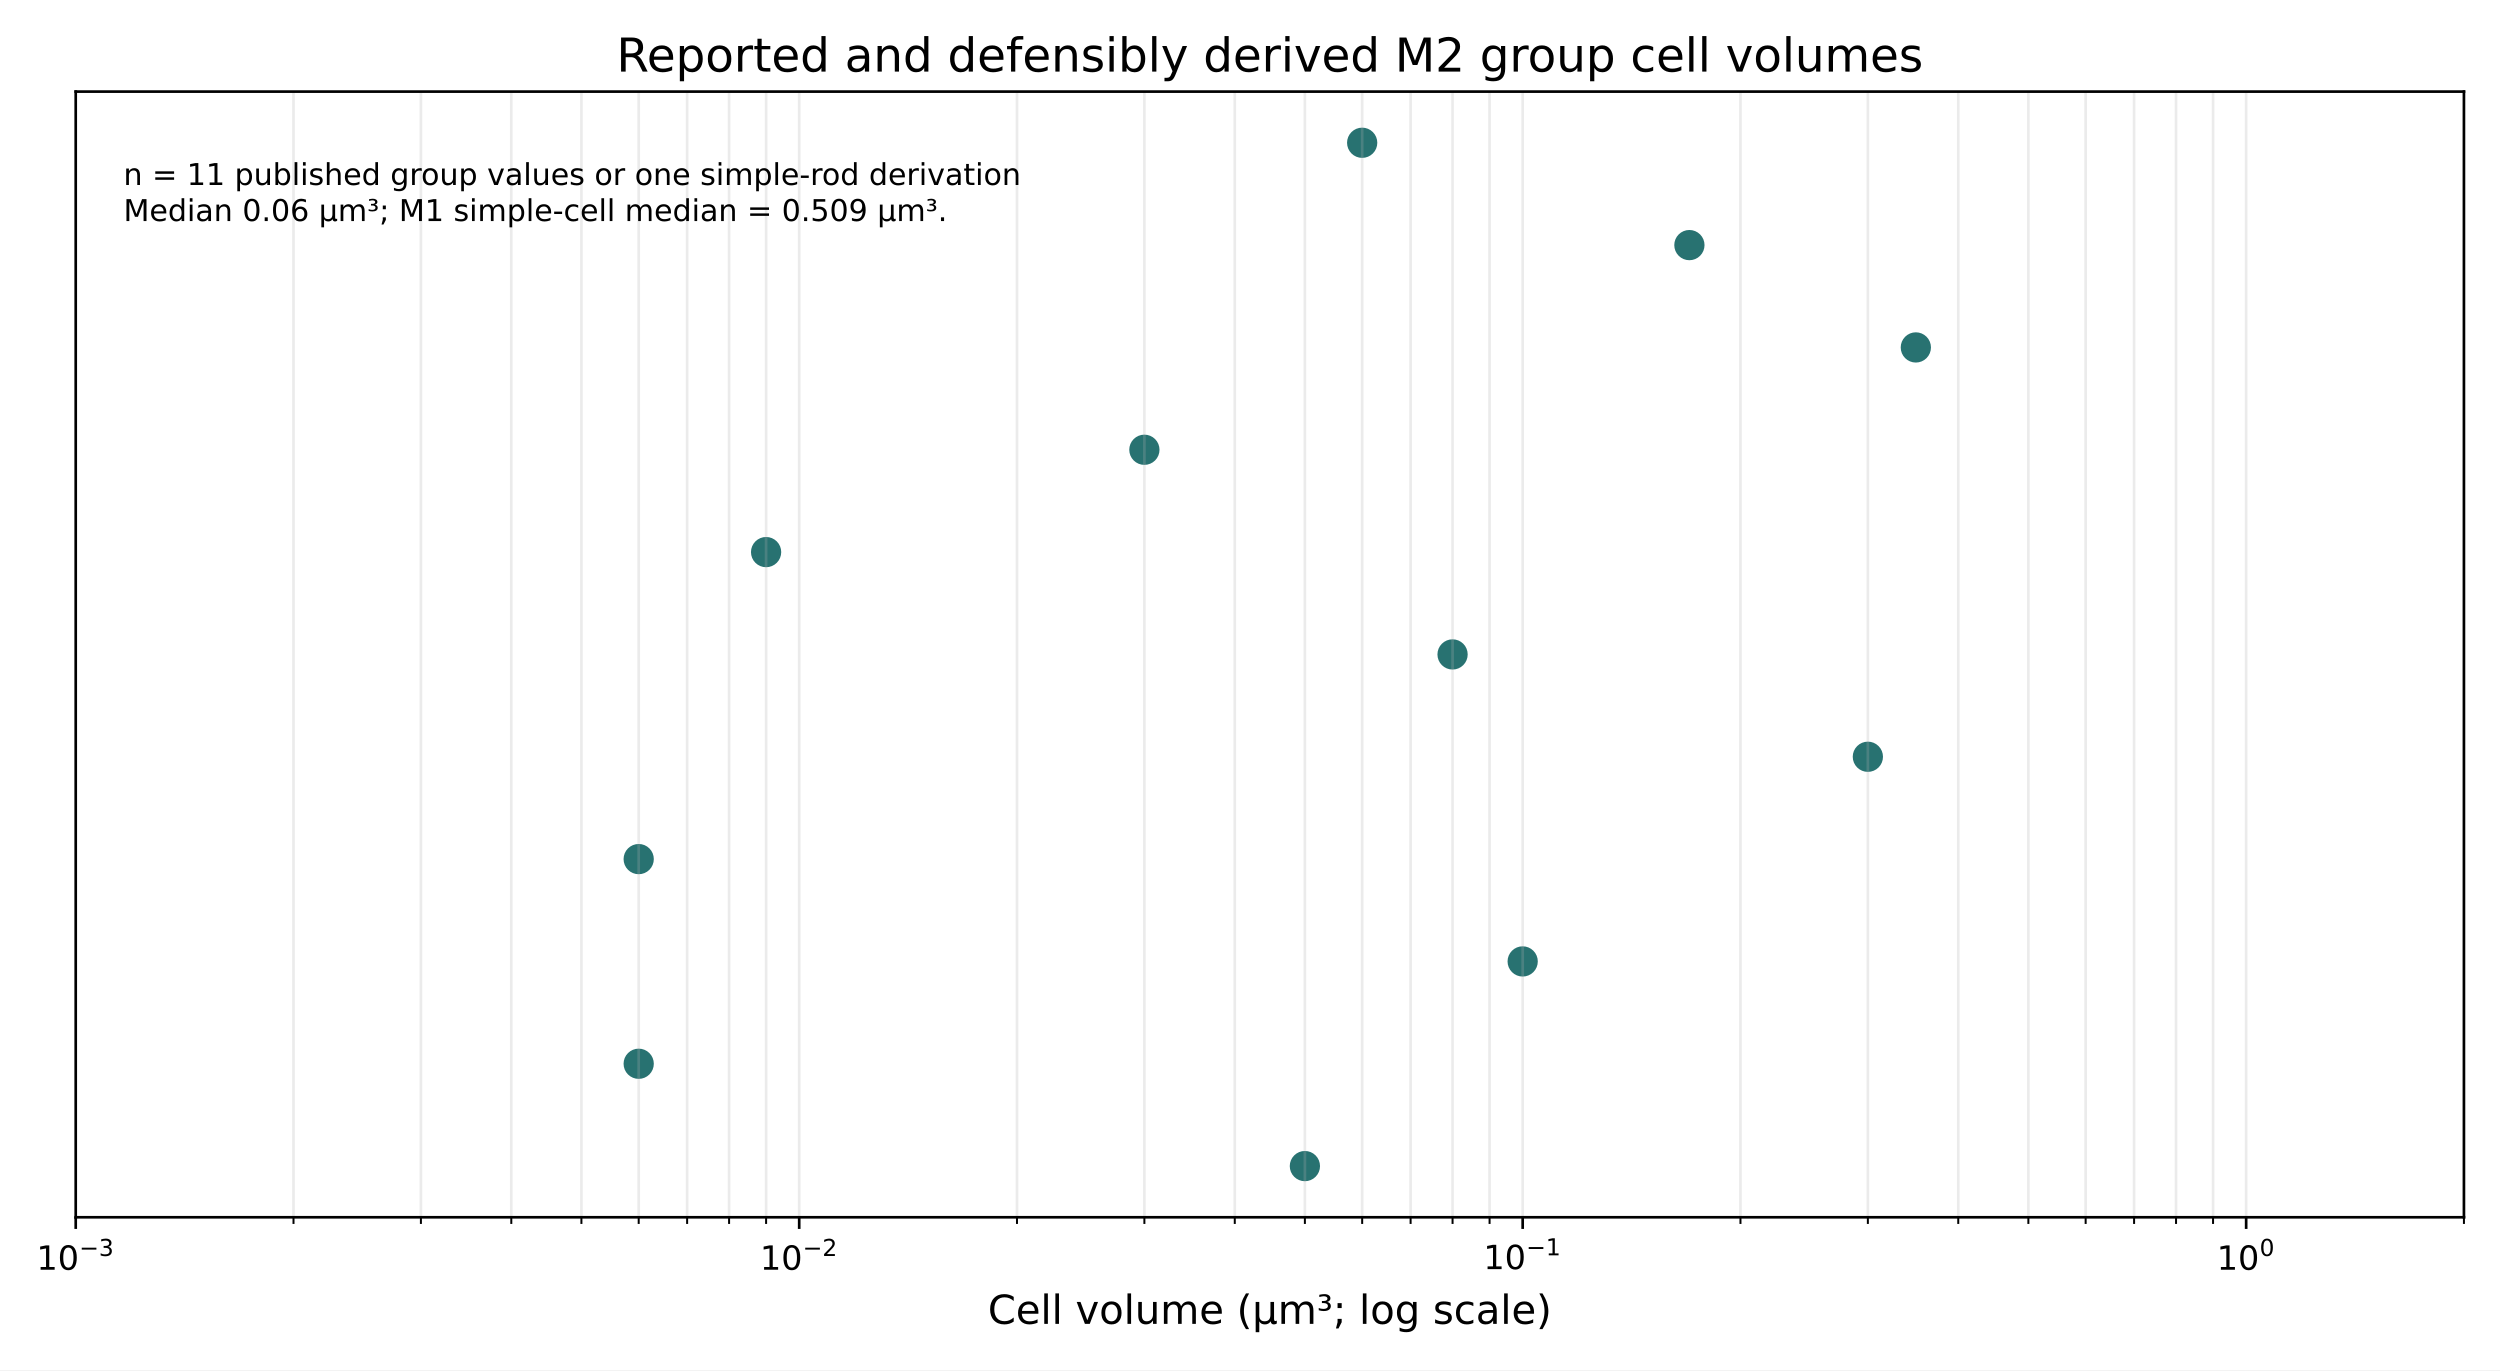
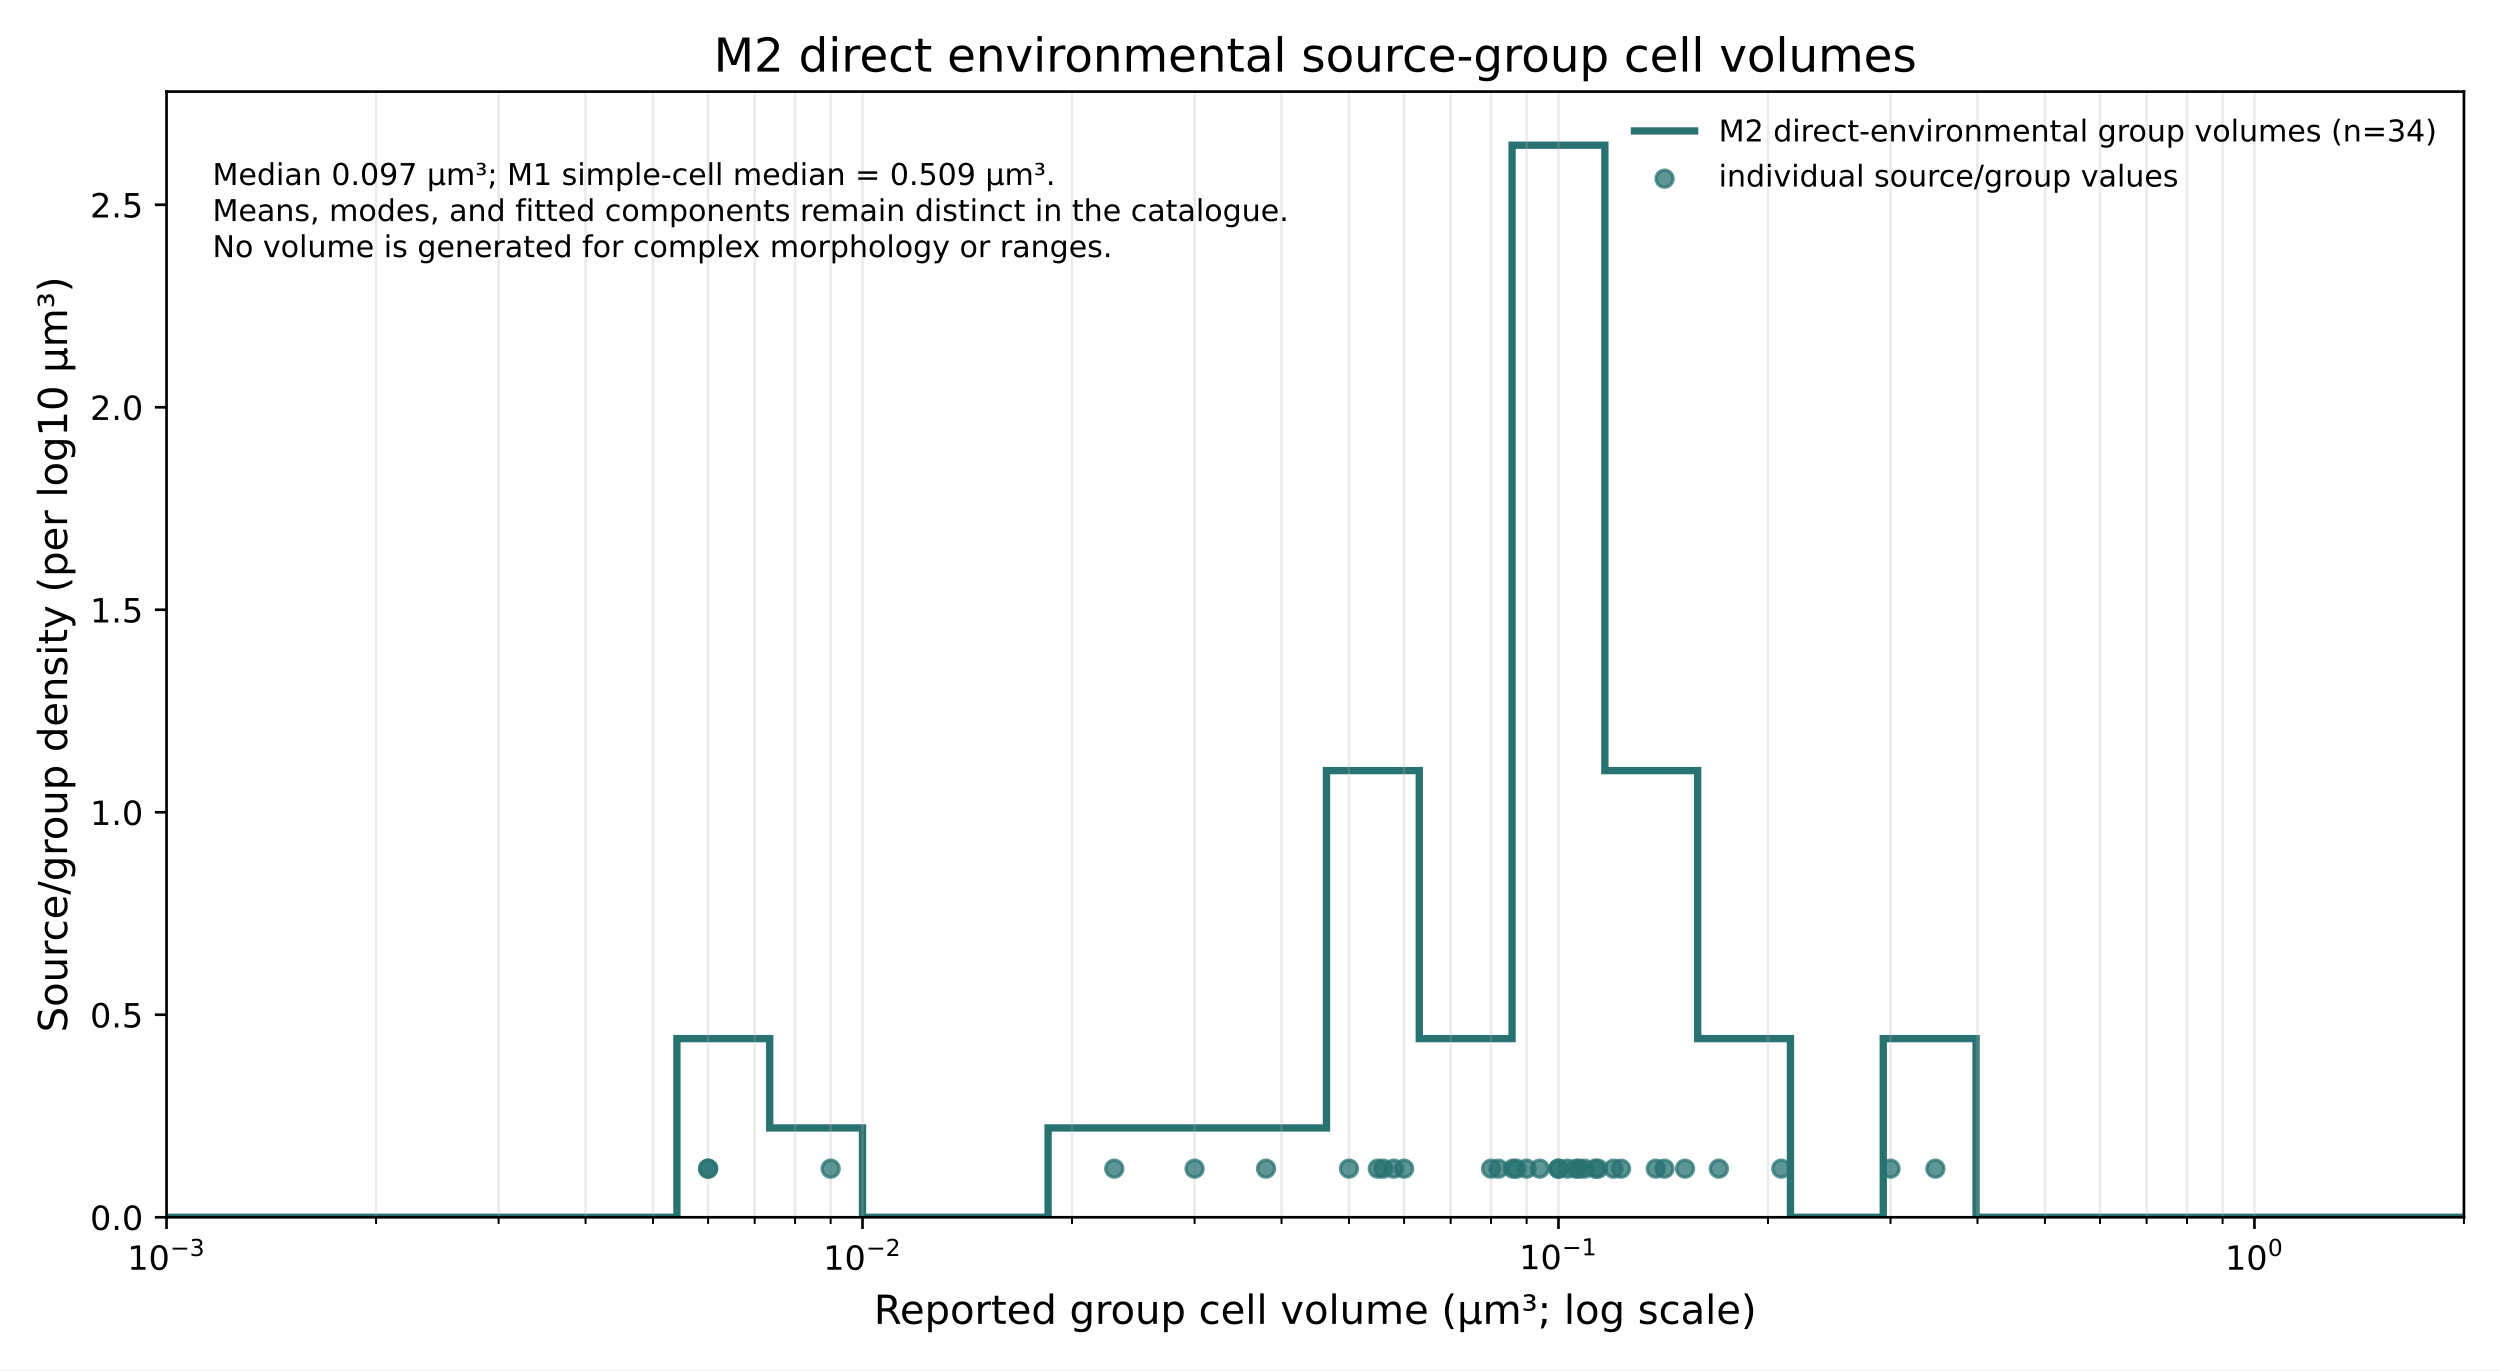
<svg xmlns="http://www.w3.org/2000/svg" xmlns:xlink="http://www.w3.org/1999/xlink" width="748.8pt" height="410.4pt" viewBox="0 0 748.8 410.4" version="1.1">
  <defs>
    <style type="text/css">*{stroke-linejoin: round; stroke-linecap: butt}</style>
  </defs>
  <g id="figure_1">
    <g id="patch_1">
      <path d="M 0 410.4 L 748.8 410.4 L 748.8 0 L 0 0 z " style="fill: #ffffff" />
    </g>
    <g id="axes_1">
      <g id="patch_2">
-         <path d="M 22.68 364.595 L 738 364.595 L 738 27.437 L 22.68 27.437 z " style="fill: #ffffff" />
-       </g>
-       <g id="PathCollection_1">
-         <defs>
-           <path id="m2ab05b29f6" d="M 0 4.031 C 1.069 4.031 2.094 3.606 2.85 2.85 C 3.606 2.094 4.031 1.069 4.031 0 C 4.031 -1.069 3.606 -2.094 2.85 -2.85 C 2.094 -3.606 1.069 -4.031 0 -4.031 C -1.069 -4.031 -2.094 -3.606 -2.85 -2.85 C -3.606 -2.094 -4.031 -1.069 -4.031 0 C -4.031 1.069 -3.606 2.094 -2.85 2.85 C -2.094 3.606 -1.069 4.031 0 4.031 z " style="stroke: #287271" />
-         </defs>
-         <g clip-path="url(#pa4f225fb5a)">
-           <use xlink:href="#m2ab05b29f6" x="390.84" y="349.269" style="fill: #287271; stroke: #287271" />
-           <use xlink:href="#m2ab05b29f6" x="191.302" y="318.619" style="fill: #287271; stroke: #287271" />
-           <use xlink:href="#m2ab05b29f6" x="456.072" y="287.968" style="fill: #287271; stroke: #287271" />
-           <use xlink:href="#m2ab05b29f6" x="191.302" y="257.317" style="fill: #287271; stroke: #287271" />
-           <use xlink:href="#m2ab05b29f6" x="559.462" y="226.667" style="fill: #287271; stroke: #287271" />
-           <use xlink:href="#m2ab05b29f6" x="435.072" y="196.016" style="fill: #287271; stroke: #287271" />
-           <use xlink:href="#m2ab05b29f6" x="229.461" y="165.365" style="fill: #287271; stroke: #287271" />
-           <use xlink:href="#m2ab05b29f6" x="342.766" y="134.714" style="fill: #287271; stroke: #287271" />
-           <use xlink:href="#m2ab05b29f6" x="573.832" y="104.064" style="fill: #287271; stroke: #287271" />
-           <use xlink:href="#m2ab05b29f6" x="506.009" y="73.413" style="fill: #287271; stroke: #287271" />
-           <use xlink:href="#m2ab05b29f6" x="407.998" y="42.762" style="fill: #287271; stroke: #287271" />
-         </g>
+         <path d="M 49.883 364.595 L 738 364.595 L 738 27.437 L 49.883 27.437 z " style="fill: #ffffff" />
+       </g>
+       <g id="patch_3">
+         <path d="M 8.192 364.595 L 8.192 364.595 L 35.986 364.595 L 35.986 364.595 L 63.78 364.595 L 63.78 364.595 L 91.574 364.595 L 91.574 364.595 L 119.368 364.595 L 119.368 364.595 L 147.162 364.595 L 147.162 364.595 L 174.956 364.595 L 174.956 364.595 L 202.75 364.595 L 202.75 311.078 L 230.544 311.078 L 230.544 337.836 L 258.338 337.836 L 258.338 364.595 L 286.132 364.595 L 286.132 364.595 L 313.926 364.595 L 313.926 337.836 L 341.72 337.836 L 341.72 337.836 L 369.514 337.836 L 369.514 337.836 L 397.308 337.836 L 397.308 230.802 L 425.102 230.802 L 425.102 311.078 L 452.896 311.078 L 452.896 43.492 L 480.69 43.492 L 480.69 230.802 L 508.484 230.802 L 508.484 311.078 L 536.279 311.078 L 536.279 364.595 L 564.073 364.595 L 564.073 311.078 L 591.867 311.078 L 591.867 364.595 L 619.661 364.595 L 619.661 364.595 L 647.455 364.595 L 647.455 364.595 L 675.249 364.595 L 675.249 364.595 L 703.043 364.595 L 703.043 364.595 L 730.837 364.595 L 730.837 364.595 L 749.8 364.595 " clip-path="url(#pe916c21b9d)" style="fill: none; stroke: #287271; stroke-width: 2.2; stroke-linejoin: miter" />
      </g>
      <g id="matplotlib.axis_1">
        <g id="xtick_1">
          <g id="line2d_1">
-             <path d="M 22.68 364.595 L 22.68 27.437 " clip-path="url(#pa4f225fb5a)" style="fill: none; stroke: #b0b0b0; stroke-opacity: 0.25; stroke-width: 0.8; stroke-linecap: square" />
+             <path d="M 49.883 364.595 L 49.883 27.437 " clip-path="url(#pe916c21b9d)" style="fill: none; stroke: #b0b0b0; stroke-opacity: 0.25; stroke-width: 0.8; stroke-linecap: square" />
          </g>
          <g id="line2d_2">
            <defs>
-               <path id="m1661a8fcf1" d="M 0 0 L 0 3.5 " style="stroke: #000000; stroke-width: 0.8" />
+               <path id="maae3dbdacb" d="M 0 0 L 0 3.5 " style="stroke: #000000; stroke-width: 0.8" />
            </defs>
            <g>
-               <use xlink:href="#m1661a8fcf1" x="22.68" y="364.595" style="stroke: #000000; stroke-width: 0.8" />
+               <use xlink:href="#maae3dbdacb" x="49.883" y="364.595" style="stroke: #000000; stroke-width: 0.8" />
            </g>
          </g>
          <g id="text_1">
-             <g transform="translate(10.93 380.9948)">
+             <g transform="translate(38.13281 380.9948)">
              <text>
                <tspan x="0" y="-0.675" style="font-size: 10px; font-family: 'DejaVu Sans'">1</tspan>
                <tspan x="6.362" y="-0.675" style="font-size: 10px; font-family: 'DejaVu Sans'">0</tspan>
                <tspan x="12.82" y="-4.805" style="font-size: 7px; font-family: 'DejaVu Sans'">−</tspan>
                <tspan x="18.686" y="-4.805" style="font-size: 7px; font-family: 'DejaVu Sans'">3</tspan>
              </text>
            </g>
          </g>
        </g>
        <g id="xtick_2">
          <g id="line2d_3">
-             <path d="M 239.376 364.595 L 239.376 27.437 " clip-path="url(#pa4f225fb5a)" style="fill: none; stroke: #b0b0b0; stroke-opacity: 0.25; stroke-width: 0.8; stroke-linecap: square" />
+             <path d="M 258.338 364.595 L 258.338 27.437 " clip-path="url(#pe916c21b9d)" style="fill: none; stroke: #b0b0b0; stroke-opacity: 0.25; stroke-width: 0.8; stroke-linecap: square" />
          </g>
          <g id="line2d_4">
            <g>
-               <use xlink:href="#m1661a8fcf1" x="239.376" y="364.595" style="stroke: #000000; stroke-width: 0.8" />
+               <use xlink:href="#maae3dbdacb" x="258.338" y="364.595" style="stroke: #000000; stroke-width: 0.8" />
            </g>
          </g>
          <g id="text_2">
-             <g transform="translate(227.626 380.9948)">
+             <g transform="translate(246.5881 380.9948)">
              <text>
                <tspan x="0" y="-0.675" style="font-size: 10px; font-family: 'DejaVu Sans'">1</tspan>
                <tspan x="6.362" y="-0.675" style="font-size: 10px; font-family: 'DejaVu Sans'">0</tspan>
                <tspan x="12.82" y="-4.805" style="font-size: 7px; font-family: 'DejaVu Sans'">−</tspan>
                <tspan x="18.686" y="-4.805" style="font-size: 7px; font-family: 'DejaVu Sans'">2</tspan>
              </text>
            </g>
          </g>
        </g>
        <g id="xtick_3">
          <g id="line2d_5">
-             <path d="M 456.072 364.595 L 456.072 27.437 " clip-path="url(#pa4f225fb5a)" style="fill: none; stroke: #b0b0b0; stroke-opacity: 0.25; stroke-width: 0.8; stroke-linecap: square" />
+             <path d="M 466.793 364.595 L 466.793 27.437 " clip-path="url(#pe916c21b9d)" style="fill: none; stroke: #b0b0b0; stroke-opacity: 0.25; stroke-width: 0.8; stroke-linecap: square" />
          </g>
          <g id="line2d_6">
            <g>
-               <use xlink:href="#m1661a8fcf1" x="456.072" y="364.595" style="stroke: #000000; stroke-width: 0.8" />
+               <use xlink:href="#maae3dbdacb" x="466.793" y="364.595" style="stroke: #000000; stroke-width: 0.8" />
            </g>
          </g>
          <g id="text_3">
-             <g transform="translate(444.322 380.8948)">
+             <g transform="translate(455.0434 380.8948)">
              <text>
                <tspan x="0" y="-0.762" style="font-size: 10px; font-family: 'DejaVu Sans'">1</tspan>
                <tspan x="6.362" y="-0.762" style="font-size: 10px; font-family: 'DejaVu Sans'">0</tspan>
                <tspan x="12.82" y="-4.892" style="font-size: 7px; font-family: 'DejaVu Sans'">−</tspan>
                <tspan x="18.686" y="-4.892" style="font-size: 7px; font-family: 'DejaVu Sans'">1</tspan>
              </text>
            </g>
          </g>
        </g>
        <g id="xtick_4">
          <g id="line2d_7">
-             <path d="M 672.768 364.595 L 672.768 27.437 " clip-path="url(#pa4f225fb5a)" style="fill: none; stroke: #b0b0b0; stroke-opacity: 0.25; stroke-width: 0.8; stroke-linecap: square" />
+             <path d="M 675.249 364.595 L 675.249 27.437 " clip-path="url(#pe916c21b9d)" style="fill: none; stroke: #b0b0b0; stroke-opacity: 0.25; stroke-width: 0.8; stroke-linecap: square" />
          </g>
          <g id="line2d_8">
            <g>
-               <use xlink:href="#m1661a8fcf1" x="672.768" y="364.595" style="stroke: #000000; stroke-width: 0.8" />
+               <use xlink:href="#maae3dbdacb" x="675.249" y="364.595" style="stroke: #000000; stroke-width: 0.8" />
            </g>
          </g>
          <g id="text_4">
-             <g transform="translate(663.968 380.9948)">
+             <g transform="translate(666.4487 380.9948)">
              <text>
                <tspan x="0" y="-0.675" style="font-size: 10px; font-family: 'DejaVu Sans'">1</tspan>
                <tspan x="6.362" y="-0.675" style="font-size: 10px; font-family: 'DejaVu Sans'">0</tspan>
                <tspan x="12.82" y="-4.805" style="font-size: 7px; font-family: 'DejaVu Sans'">0</tspan>
              </text>
            </g>
          </g>
        </g>
        <g id="xtick_5">
          <g id="line2d_9">
-             <path d="M 87.912 364.595 L 87.912 27.437 " clip-path="url(#pa4f225fb5a)" style="fill: none; stroke: #b0b0b0; stroke-opacity: 0.25; stroke-width: 0.8; stroke-linecap: square" />
+             <path d="M 112.634 364.595 L 112.634 27.437 " clip-path="url(#pe916c21b9d)" style="fill: none; stroke: #b0b0b0; stroke-opacity: 0.25; stroke-width: 0.8; stroke-linecap: square" />
          </g>
          <g id="line2d_10">
            <defs>
-               <path id="m8ff68049c6" d="M 0 0 L 0 2 " style="stroke: #000000; stroke-width: 0.6" />
+               <path id="md516e16029" d="M 0 0 L 0 2 " style="stroke: #000000; stroke-width: 0.6" />
            </defs>
            <g>
-               <use xlink:href="#m8ff68049c6" x="87.912" y="364.595" style="stroke: #000000; stroke-width: 0.6" />
+               <use xlink:href="#md516e16029" x="112.634" y="364.595" style="stroke: #000000; stroke-width: 0.6" />
            </g>
          </g>
        </g>
        <g id="xtick_6">
          <g id="line2d_11">
-             <path d="M 126.07 364.595 L 126.07 27.437 " clip-path="url(#pa4f225fb5a)" style="fill: none; stroke: #b0b0b0; stroke-opacity: 0.25; stroke-width: 0.8; stroke-linecap: square" />
+             <path d="M 149.341 364.595 L 149.341 27.437 " clip-path="url(#pe916c21b9d)" style="fill: none; stroke: #b0b0b0; stroke-opacity: 0.25; stroke-width: 0.8; stroke-linecap: square" />
          </g>
          <g id="line2d_12">
            <g>
-               <use xlink:href="#m8ff68049c6" x="126.07" y="364.595" style="stroke: #000000; stroke-width: 0.6" />
+               <use xlink:href="#md516e16029" x="149.341" y="364.595" style="stroke: #000000; stroke-width: 0.6" />
            </g>
          </g>
        </g>
        <g id="xtick_7">
          <g id="line2d_13">
-             <path d="M 153.144 364.595 L 153.144 27.437 " clip-path="url(#pa4f225fb5a)" style="fill: none; stroke: #b0b0b0; stroke-opacity: 0.25; stroke-width: 0.8; stroke-linecap: square" />
+             <path d="M 175.385 364.595 L 175.385 27.437 " clip-path="url(#pe916c21b9d)" style="fill: none; stroke: #b0b0b0; stroke-opacity: 0.25; stroke-width: 0.8; stroke-linecap: square" />
          </g>
          <g id="line2d_14">
            <g>
-               <use xlink:href="#m8ff68049c6" x="153.144" y="364.595" style="stroke: #000000; stroke-width: 0.6" />
+               <use xlink:href="#md516e16029" x="175.385" y="364.595" style="stroke: #000000; stroke-width: 0.6" />
            </g>
          </g>
        </g>
        <g id="xtick_8">
          <g id="line2d_15">
-             <path d="M 174.144 364.595 L 174.144 27.437 " clip-path="url(#pa4f225fb5a)" style="fill: none; stroke: #b0b0b0; stroke-opacity: 0.25; stroke-width: 0.8; stroke-linecap: square" />
+             <path d="M 195.587 364.595 L 195.587 27.437 " clip-path="url(#pe916c21b9d)" style="fill: none; stroke: #b0b0b0; stroke-opacity: 0.25; stroke-width: 0.8; stroke-linecap: square" />
          </g>
          <g id="line2d_16">
            <g>
-               <use xlink:href="#m8ff68049c6" x="174.144" y="364.595" style="stroke: #000000; stroke-width: 0.6" />
+               <use xlink:href="#md516e16029" x="195.587" y="364.595" style="stroke: #000000; stroke-width: 0.6" />
            </g>
          </g>
        </g>
        <g id="xtick_9">
          <g id="line2d_17">
-             <path d="M 191.302 364.595 L 191.302 27.437 " clip-path="url(#pa4f225fb5a)" style="fill: none; stroke: #b0b0b0; stroke-opacity: 0.25; stroke-width: 0.8; stroke-linecap: square" />
+             <path d="M 212.093 364.595 L 212.093 27.437 " clip-path="url(#pe916c21b9d)" style="fill: none; stroke: #b0b0b0; stroke-opacity: 0.25; stroke-width: 0.8; stroke-linecap: square" />
          </g>
          <g id="line2d_18">
            <g>
-               <use xlink:href="#m8ff68049c6" x="191.302" y="364.595" style="stroke: #000000; stroke-width: 0.6" />
+               <use xlink:href="#md516e16029" x="212.093" y="364.595" style="stroke: #000000; stroke-width: 0.6" />
            </g>
          </g>
        </g>
        <g id="xtick_10">
          <g id="line2d_19">
-             <path d="M 205.809 364.595 L 205.809 27.437 " clip-path="url(#pa4f225fb5a)" style="fill: none; stroke: #b0b0b0; stroke-opacity: 0.25; stroke-width: 0.8; stroke-linecap: square" />
+             <path d="M 226.048 364.595 L 226.048 27.437 " clip-path="url(#pe916c21b9d)" style="fill: none; stroke: #b0b0b0; stroke-opacity: 0.25; stroke-width: 0.8; stroke-linecap: square" />
          </g>
          <g id="line2d_20">
            <g>
-               <use xlink:href="#m8ff68049c6" x="205.809" y="364.595" style="stroke: #000000; stroke-width: 0.6" />
+               <use xlink:href="#md516e16029" x="226.048" y="364.595" style="stroke: #000000; stroke-width: 0.6" />
            </g>
          </g>
        </g>
        <g id="xtick_11">
          <g id="line2d_21">
-             <path d="M 218.376 364.595 L 218.376 27.437 " clip-path="url(#pa4f225fb5a)" style="fill: none; stroke: #b0b0b0; stroke-opacity: 0.25; stroke-width: 0.8; stroke-linecap: square" />
+             <path d="M 238.137 364.595 L 238.137 27.437 " clip-path="url(#pe916c21b9d)" style="fill: none; stroke: #b0b0b0; stroke-opacity: 0.25; stroke-width: 0.8; stroke-linecap: square" />
          </g>
          <g id="line2d_22">
            <g>
-               <use xlink:href="#m8ff68049c6" x="218.376" y="364.595" style="stroke: #000000; stroke-width: 0.6" />
+               <use xlink:href="#md516e16029" x="238.137" y="364.595" style="stroke: #000000; stroke-width: 0.6" />
            </g>
          </g>
        </g>
        <g id="xtick_12">
          <g id="line2d_23">
-             <path d="M 229.461 364.595 L 229.461 27.437 " clip-path="url(#pa4f225fb5a)" style="fill: none; stroke: #b0b0b0; stroke-opacity: 0.25; stroke-width: 0.8; stroke-linecap: square" />
+             <path d="M 248.8 364.595 L 248.8 27.437 " clip-path="url(#pe916c21b9d)" style="fill: none; stroke: #b0b0b0; stroke-opacity: 0.25; stroke-width: 0.8; stroke-linecap: square" />
          </g>
          <g id="line2d_24">
            <g>
-               <use xlink:href="#m8ff68049c6" x="229.461" y="364.595" style="stroke: #000000; stroke-width: 0.6" />
+               <use xlink:href="#md516e16029" x="248.8" y="364.595" style="stroke: #000000; stroke-width: 0.6" />
            </g>
          </g>
        </g>
        <g id="xtick_13">
          <g id="line2d_25">
-             <path d="M 304.608 364.595 L 304.608 27.437 " clip-path="url(#pa4f225fb5a)" style="fill: none; stroke: #b0b0b0; stroke-opacity: 0.25; stroke-width: 0.8; stroke-linecap: square" />
+             <path d="M 321.089 364.595 L 321.089 27.437 " clip-path="url(#pe916c21b9d)" style="fill: none; stroke: #b0b0b0; stroke-opacity: 0.25; stroke-width: 0.8; stroke-linecap: square" />
          </g>
          <g id="line2d_26">
            <g>
-               <use xlink:href="#m8ff68049c6" x="304.608" y="364.595" style="stroke: #000000; stroke-width: 0.6" />
+               <use xlink:href="#md516e16029" x="321.089" y="364.595" style="stroke: #000000; stroke-width: 0.6" />
            </g>
          </g>
        </g>
        <g id="xtick_14">
          <g id="line2d_27">
-             <path d="M 342.766 364.595 L 342.766 27.437 " clip-path="url(#pa4f225fb5a)" style="fill: none; stroke: #b0b0b0; stroke-opacity: 0.25; stroke-width: 0.8; stroke-linecap: square" />
+             <path d="M 357.797 364.595 L 357.797 27.437 " clip-path="url(#pe916c21b9d)" style="fill: none; stroke: #b0b0b0; stroke-opacity: 0.25; stroke-width: 0.8; stroke-linecap: square" />
          </g>
          <g id="line2d_28">
            <g>
-               <use xlink:href="#m8ff68049c6" x="342.766" y="364.595" style="stroke: #000000; stroke-width: 0.6" />
+               <use xlink:href="#md516e16029" x="357.797" y="364.595" style="stroke: #000000; stroke-width: 0.6" />
            </g>
          </g>
        </g>
        <g id="xtick_15">
          <g id="line2d_29">
-             <path d="M 369.84 364.595 L 369.84 27.437 " clip-path="url(#pa4f225fb5a)" style="fill: none; stroke: #b0b0b0; stroke-opacity: 0.25; stroke-width: 0.8; stroke-linecap: square" />
+             <path d="M 383.841 364.595 L 383.841 27.437 " clip-path="url(#pe916c21b9d)" style="fill: none; stroke: #b0b0b0; stroke-opacity: 0.25; stroke-width: 0.8; stroke-linecap: square" />
          </g>
          <g id="line2d_30">
            <g>
-               <use xlink:href="#m8ff68049c6" x="369.84" y="364.595" style="stroke: #000000; stroke-width: 0.6" />
+               <use xlink:href="#md516e16029" x="383.841" y="364.595" style="stroke: #000000; stroke-width: 0.6" />
            </g>
          </g>
        </g>
        <g id="xtick_16">
          <g id="line2d_31">
-             <path d="M 390.84 364.595 L 390.84 27.437 " clip-path="url(#pa4f225fb5a)" style="fill: none; stroke: #b0b0b0; stroke-opacity: 0.25; stroke-width: 0.8; stroke-linecap: square" />
+             <path d="M 404.042 364.595 L 404.042 27.437 " clip-path="url(#pe916c21b9d)" style="fill: none; stroke: #b0b0b0; stroke-opacity: 0.25; stroke-width: 0.8; stroke-linecap: square" />
          </g>
          <g id="line2d_32">
            <g>
-               <use xlink:href="#m8ff68049c6" x="390.84" y="364.595" style="stroke: #000000; stroke-width: 0.6" />
+               <use xlink:href="#md516e16029" x="404.042" y="364.595" style="stroke: #000000; stroke-width: 0.6" />
            </g>
          </g>
        </g>
        <g id="xtick_17">
          <g id="line2d_33">
-             <path d="M 407.998 364.595 L 407.998 27.437 " clip-path="url(#pa4f225fb5a)" style="fill: none; stroke: #b0b0b0; stroke-opacity: 0.25; stroke-width: 0.8; stroke-linecap: square" />
+             <path d="M 420.548 364.595 L 420.548 27.437 " clip-path="url(#pe916c21b9d)" style="fill: none; stroke: #b0b0b0; stroke-opacity: 0.25; stroke-width: 0.8; stroke-linecap: square" />
          </g>
          <g id="line2d_34">
            <g>
-               <use xlink:href="#m8ff68049c6" x="407.998" y="364.595" style="stroke: #000000; stroke-width: 0.6" />
+               <use xlink:href="#md516e16029" x="420.548" y="364.595" style="stroke: #000000; stroke-width: 0.6" />
            </g>
          </g>
        </g>
        <g id="xtick_18">
          <g id="line2d_35">
-             <path d="M 422.505 364.595 L 422.505 27.437 " clip-path="url(#pa4f225fb5a)" style="fill: none; stroke: #b0b0b0; stroke-opacity: 0.25; stroke-width: 0.8; stroke-linecap: square" />
+             <path d="M 434.503 364.595 L 434.503 27.437 " clip-path="url(#pe916c21b9d)" style="fill: none; stroke: #b0b0b0; stroke-opacity: 0.25; stroke-width: 0.8; stroke-linecap: square" />
          </g>
          <g id="line2d_36">
            <g>
-               <use xlink:href="#m8ff68049c6" x="422.505" y="364.595" style="stroke: #000000; stroke-width: 0.6" />
+               <use xlink:href="#md516e16029" x="434.503" y="364.595" style="stroke: #000000; stroke-width: 0.6" />
            </g>
          </g>
        </g>
        <g id="xtick_19">
          <g id="line2d_37">
-             <path d="M 435.072 364.595 L 435.072 27.437 " clip-path="url(#pa4f225fb5a)" style="fill: none; stroke: #b0b0b0; stroke-opacity: 0.25; stroke-width: 0.8; stroke-linecap: square" />
+             <path d="M 446.592 364.595 L 446.592 27.437 " clip-path="url(#pe916c21b9d)" style="fill: none; stroke: #b0b0b0; stroke-opacity: 0.25; stroke-width: 0.8; stroke-linecap: square" />
          </g>
          <g id="line2d_38">
            <g>
-               <use xlink:href="#m8ff68049c6" x="435.072" y="364.595" style="stroke: #000000; stroke-width: 0.6" />
+               <use xlink:href="#md516e16029" x="446.592" y="364.595" style="stroke: #000000; stroke-width: 0.6" />
            </g>
          </g>
        </g>
        <g id="xtick_20">
          <g id="line2d_39">
-             <path d="M 446.157 364.595 L 446.157 27.437 " clip-path="url(#pa4f225fb5a)" style="fill: none; stroke: #b0b0b0; stroke-opacity: 0.25; stroke-width: 0.8; stroke-linecap: square" />
+             <path d="M 457.255 364.595 L 457.255 27.437 " clip-path="url(#pe916c21b9d)" style="fill: none; stroke: #b0b0b0; stroke-opacity: 0.25; stroke-width: 0.8; stroke-linecap: square" />
          </g>
          <g id="line2d_40">
            <g>
-               <use xlink:href="#m8ff68049c6" x="446.157" y="364.595" style="stroke: #000000; stroke-width: 0.6" />
+               <use xlink:href="#md516e16029" x="457.255" y="364.595" style="stroke: #000000; stroke-width: 0.6" />
            </g>
          </g>
        </g>
        <g id="xtick_21">
          <g id="line2d_41">
-             <path d="M 521.304 364.595 L 521.304 27.437 " clip-path="url(#pa4f225fb5a)" style="fill: none; stroke: #b0b0b0; stroke-opacity: 0.25; stroke-width: 0.8; stroke-linecap: square" />
+             <path d="M 529.545 364.595 L 529.545 27.437 " clip-path="url(#pe916c21b9d)" style="fill: none; stroke: #b0b0b0; stroke-opacity: 0.25; stroke-width: 0.8; stroke-linecap: square" />
          </g>
          <g id="line2d_42">
            <g>
-               <use xlink:href="#m8ff68049c6" x="521.304" y="364.595" style="stroke: #000000; stroke-width: 0.6" />
+               <use xlink:href="#md516e16029" x="529.545" y="364.595" style="stroke: #000000; stroke-width: 0.6" />
            </g>
          </g>
        </g>
        <g id="xtick_22">
          <g id="line2d_43">
-             <path d="M 559.462 364.595 L 559.462 27.437 " clip-path="url(#pa4f225fb5a)" style="fill: none; stroke: #b0b0b0; stroke-opacity: 0.25; stroke-width: 0.8; stroke-linecap: square" />
+             <path d="M 566.252 364.595 L 566.252 27.437 " clip-path="url(#pe916c21b9d)" style="fill: none; stroke: #b0b0b0; stroke-opacity: 0.25; stroke-width: 0.8; stroke-linecap: square" />
          </g>
          <g id="line2d_44">
            <g>
-               <use xlink:href="#m8ff68049c6" x="559.462" y="364.595" style="stroke: #000000; stroke-width: 0.6" />
+               <use xlink:href="#md516e16029" x="566.252" y="364.595" style="stroke: #000000; stroke-width: 0.6" />
            </g>
          </g>
        </g>
        <g id="xtick_23">
          <g id="line2d_45">
-             <path d="M 586.536 364.595 L 586.536 27.437 " clip-path="url(#pa4f225fb5a)" style="fill: none; stroke: #b0b0b0; stroke-opacity: 0.25; stroke-width: 0.8; stroke-linecap: square" />
+             <path d="M 592.296 364.595 L 592.296 27.437 " clip-path="url(#pe916c21b9d)" style="fill: none; stroke: #b0b0b0; stroke-opacity: 0.25; stroke-width: 0.8; stroke-linecap: square" />
          </g>
          <g id="line2d_46">
            <g>
-               <use xlink:href="#m8ff68049c6" x="586.536" y="364.595" style="stroke: #000000; stroke-width: 0.6" />
+               <use xlink:href="#md516e16029" x="592.296" y="364.595" style="stroke: #000000; stroke-width: 0.6" />
            </g>
          </g>
        </g>
        <g id="xtick_24">
          <g id="line2d_47">
-             <path d="M 607.536 364.595 L 607.536 27.437 " clip-path="url(#pa4f225fb5a)" style="fill: none; stroke: #b0b0b0; stroke-opacity: 0.25; stroke-width: 0.8; stroke-linecap: square" />
+             <path d="M 612.497 364.595 L 612.497 27.437 " clip-path="url(#pe916c21b9d)" style="fill: none; stroke: #b0b0b0; stroke-opacity: 0.25; stroke-width: 0.8; stroke-linecap: square" />
          </g>
          <g id="line2d_48">
            <g>
-               <use xlink:href="#m8ff68049c6" x="607.536" y="364.595" style="stroke: #000000; stroke-width: 0.6" />
+               <use xlink:href="#md516e16029" x="612.497" y="364.595" style="stroke: #000000; stroke-width: 0.6" />
            </g>
          </g>
        </g>
        <g id="xtick_25">
          <g id="line2d_49">
-             <path d="M 624.694 364.595 L 624.694 27.437 " clip-path="url(#pa4f225fb5a)" style="fill: none; stroke: #b0b0b0; stroke-opacity: 0.25; stroke-width: 0.8; stroke-linecap: square" />
+             <path d="M 629.003 364.595 L 629.003 27.437 " clip-path="url(#pe916c21b9d)" style="fill: none; stroke: #b0b0b0; stroke-opacity: 0.25; stroke-width: 0.8; stroke-linecap: square" />
          </g>
          <g id="line2d_50">
            <g>
-               <use xlink:href="#m8ff68049c6" x="624.694" y="364.595" style="stroke: #000000; stroke-width: 0.6" />
+               <use xlink:href="#md516e16029" x="629.003" y="364.595" style="stroke: #000000; stroke-width: 0.6" />
            </g>
          </g>
        </g>
        <g id="xtick_26">
          <g id="line2d_51">
-             <path d="M 639.201 364.595 L 639.201 27.437 " clip-path="url(#pa4f225fb5a)" style="fill: none; stroke: #b0b0b0; stroke-opacity: 0.25; stroke-width: 0.8; stroke-linecap: square" />
+             <path d="M 642.959 364.595 L 642.959 27.437 " clip-path="url(#pe916c21b9d)" style="fill: none; stroke: #b0b0b0; stroke-opacity: 0.25; stroke-width: 0.8; stroke-linecap: square" />
          </g>
          <g id="line2d_52">
            <g>
-               <use xlink:href="#m8ff68049c6" x="639.201" y="364.595" style="stroke: #000000; stroke-width: 0.6" />
+               <use xlink:href="#md516e16029" x="642.959" y="364.595" style="stroke: #000000; stroke-width: 0.6" />
            </g>
          </g>
        </g>
        <g id="xtick_27">
          <g id="line2d_53">
-             <path d="M 651.768 364.595 L 651.768 27.437 " clip-path="url(#pa4f225fb5a)" style="fill: none; stroke: #b0b0b0; stroke-opacity: 0.25; stroke-width: 0.8; stroke-linecap: square" />
+             <path d="M 655.047 364.595 L 655.047 27.437 " clip-path="url(#pe916c21b9d)" style="fill: none; stroke: #b0b0b0; stroke-opacity: 0.25; stroke-width: 0.8; stroke-linecap: square" />
          </g>
          <g id="line2d_54">
            <g>
-               <use xlink:href="#m8ff68049c6" x="651.768" y="364.595" style="stroke: #000000; stroke-width: 0.6" />
+               <use xlink:href="#md516e16029" x="655.047" y="364.595" style="stroke: #000000; stroke-width: 0.6" />
            </g>
          </g>
        </g>
        <g id="xtick_28">
          <g id="line2d_55">
-             <path d="M 662.853 364.595 L 662.853 27.437 " clip-path="url(#pa4f225fb5a)" style="fill: none; stroke: #b0b0b0; stroke-opacity: 0.25; stroke-width: 0.8; stroke-linecap: square" />
+             <path d="M 665.71 364.595 L 665.71 27.437 " clip-path="url(#pe916c21b9d)" style="fill: none; stroke: #b0b0b0; stroke-opacity: 0.25; stroke-width: 0.8; stroke-linecap: square" />
          </g>
          <g id="line2d_56">
            <g>
-               <use xlink:href="#m8ff68049c6" x="662.853" y="364.595" style="stroke: #000000; stroke-width: 0.6" />
+               <use xlink:href="#md516e16029" x="665.71" y="364.595" style="stroke: #000000; stroke-width: 0.6" />
            </g>
          </g>
        </g>
        <g id="xtick_29">
          <g id="line2d_57">
-             <path d="M 738 364.595 L 738 27.437 " clip-path="url(#pa4f225fb5a)" style="fill: none; stroke: #b0b0b0; stroke-opacity: 0.25; stroke-width: 0.8; stroke-linecap: square" />
+             <path d="M 738 364.595 L 738 27.437 " clip-path="url(#pe916c21b9d)" style="fill: none; stroke: #b0b0b0; stroke-opacity: 0.25; stroke-width: 0.8; stroke-linecap: square" />
          </g>
          <g id="line2d_58">
            <g>
-               <use xlink:href="#m8ff68049c6" x="738" y="364.595" style="stroke: #000000; stroke-width: 0.6" />
+               <use xlink:href="#md516e16029" x="738" y="364.595" style="stroke: #000000; stroke-width: 0.6" />
            </g>
          </g>
        </g>
        <g id="text_5">
-           <text style="font-size: 12px; font-family: 'DejaVu Sans', 'Bitstream Vera Sans', 'Computer Modern Sans Serif', 'Lucida Grande', 'Verdana', 'Geneva', 'Lucid', 'Arial', 'Helvetica', 'Avant Garde', sans-serif; text-anchor: middle" x="380.34" y="396.515" transform="rotate(-0 380.34 396.5153)">Cell volume (µm³; log scale)</text>
-         </g>
-       </g>
-       <g id="matplotlib.axis_2" />
-       <g id="patch_3">
-         <path d="M 22.68 364.595 L 22.68 27.437 " style="fill: none; stroke: #000000; stroke-width: 0.8; stroke-linejoin: miter; stroke-linecap: square" />
+           <text style="font-size: 12px; font-family: 'DejaVu Sans', 'Bitstream Vera Sans', 'Computer Modern Sans Serif', 'Lucida Grande', 'Verdana', 'Geneva', 'Lucid', 'Arial', 'Helvetica', 'Avant Garde', sans-serif; text-anchor: middle" x="393.941" y="396.515" transform="rotate(-0 393.9414 396.5153)">Reported group cell volume (µm³; log scale)</text>
+         </g>
+       </g>
+       <g id="matplotlib.axis_2">
+         <g id="ytick_1">
+           <g id="line2d_59">
+             <defs>
+               <path id="m00a41e3986" d="M 0 0 L -3.5 0 " style="stroke: #000000; stroke-width: 0.8" />
+             </defs>
+             <g>
+               <use xlink:href="#m00a41e3986" x="49.883" y="364.595" style="stroke: #000000; stroke-width: 0.8" />
+             </g>
+           </g>
+           <g id="text_6">
+             <text style="font-size: 10px; font-family: 'DejaVu Sans', 'Bitstream Vera Sans', 'Computer Modern Sans Serif', 'Lucida Grande', 'Verdana', 'Geneva', 'Lucid', 'Arial', 'Helvetica', 'Avant Garde', sans-serif; text-anchor: end" x="42.883" y="368.394" transform="rotate(-0 42.88281 368.3937)">0.0</text>
+           </g>
+         </g>
+         <g id="ytick_2">
+           <g id="line2d_60">
+             <g>
+               <use xlink:href="#m00a41e3986" x="49.883" y="303.942" style="stroke: #000000; stroke-width: 0.8" />
+             </g>
+           </g>
+           <g id="text_7">
+             <text style="font-size: 10px; font-family: 'DejaVu Sans', 'Bitstream Vera Sans', 'Computer Modern Sans Serif', 'Lucida Grande', 'Verdana', 'Geneva', 'Lucid', 'Arial', 'Helvetica', 'Avant Garde', sans-serif; text-anchor: end" x="42.883" y="307.741" transform="rotate(-0 42.88281 307.7409)">0.5</text>
+           </g>
+         </g>
+         <g id="ytick_3">
+           <g id="line2d_61">
+             <g>
+               <use xlink:href="#m00a41e3986" x="49.883" y="243.289" style="stroke: #000000; stroke-width: 0.8" />
+             </g>
+           </g>
+           <g id="text_8">
+             <text style="font-size: 10px; font-family: 'DejaVu Sans', 'Bitstream Vera Sans', 'Computer Modern Sans Serif', 'Lucida Grande', 'Verdana', 'Geneva', 'Lucid', 'Arial', 'Helvetica', 'Avant Garde', sans-serif; text-anchor: end" x="42.883" y="247.088" transform="rotate(-0 42.88281 247.0881)">1.0</text>
+           </g>
+         </g>
+         <g id="ytick_4">
+           <g id="line2d_62">
+             <g>
+               <use xlink:href="#m00a41e3986" x="49.883" y="182.636" style="stroke: #000000; stroke-width: 0.8" />
+             </g>
+           </g>
+           <g id="text_9">
+             <text style="font-size: 10px; font-family: 'DejaVu Sans', 'Bitstream Vera Sans', 'Computer Modern Sans Serif', 'Lucida Grande', 'Verdana', 'Geneva', 'Lucid', 'Arial', 'Helvetica', 'Avant Garde', sans-serif; text-anchor: end" x="42.883" y="186.435" transform="rotate(-0 42.88281 186.4353)">1.5</text>
+           </g>
+         </g>
+         <g id="ytick_5">
+           <g id="line2d_63">
+             <g>
+               <use xlink:href="#m00a41e3986" x="49.883" y="121.984" style="stroke: #000000; stroke-width: 0.8" />
+             </g>
+           </g>
+           <g id="text_10">
+             <text style="font-size: 10px; font-family: 'DejaVu Sans', 'Bitstream Vera Sans', 'Computer Modern Sans Serif', 'Lucida Grande', 'Verdana', 'Geneva', 'Lucid', 'Arial', 'Helvetica', 'Avant Garde', sans-serif; text-anchor: end" x="42.883" y="125.783" transform="rotate(-0 42.88281 125.7825)">2.0</text>
+           </g>
+         </g>
+         <g id="ytick_6">
+           <g id="line2d_64">
+             <g>
+               <use xlink:href="#m00a41e3986" x="49.883" y="61.331" style="stroke: #000000; stroke-width: 0.8" />
+             </g>
+           </g>
+           <g id="text_11">
+             <text style="font-size: 10px; font-family: 'DejaVu Sans', 'Bitstream Vera Sans', 'Computer Modern Sans Serif', 'Lucida Grande', 'Verdana', 'Geneva', 'Lucid', 'Arial', 'Helvetica', 'Avant Garde', sans-serif; text-anchor: end" x="42.883" y="65.13" transform="rotate(-0 42.88281 65.12975)">2.5</text>
+           </g>
+         </g>
+         <g id="text_12">
+           <text style="font-size: 12px; font-family: 'DejaVu Sans', 'Bitstream Vera Sans', 'Computer Modern Sans Serif', 'Lucida Grande', 'Verdana', 'Geneva', 'Lucid', 'Arial', 'Helvetica', 'Avant Garde', sans-serif; text-anchor: middle" x="20.097" y="196.016" transform="rotate(-90 20.09688 196.0158)">Source/group density (per log10 µm³)</text>
+         </g>
      </g>
      <g id="patch_4">
+         <path d="M 49.883 364.595 L 49.883 27.437 " style="fill: none; stroke: #000000; stroke-width: 0.8; stroke-linejoin: miter; stroke-linecap: square" />
+       </g>
+       <g id="patch_5">
        <path d="M 738 364.595 L 738 27.437 " style="fill: none; stroke: #000000; stroke-width: 0.8; stroke-linejoin: miter; stroke-linecap: square" />
      </g>
-       <g id="patch_5">
-         <path d="M 22.68 364.595 L 738 364.595 " style="fill: none; stroke: #000000; stroke-width: 0.8; stroke-linejoin: miter; stroke-linecap: square" />
-       </g>
      <g id="patch_6">
-         <path d="M 22.68 27.437 L 738 27.437 " style="fill: none; stroke: #000000; stroke-width: 0.8; stroke-linejoin: miter; stroke-linecap: square" />
-       </g>
-       <g id="text_6">
-         <text style="font-size: 9px; font-family: 'DejaVu Sans', 'Bitstream Vera Sans', 'Computer Modern Sans Serif', 'Lucida Grande', 'Verdana', 'Geneva', 'Lucid', 'Arial', 'Helvetica', 'Avant Garde', sans-serif" transform="translate(36.9864 55.40568)">n = 11 published group values or one simple-rod derivation</text>
-         <text style="font-size: 9px; font-family: 'DejaVu Sans', 'Bitstream Vera Sans', 'Computer Modern Sans Serif', 'Lucida Grande', 'Verdana', 'Geneva', 'Lucid', 'Arial', 'Helvetica', 'Avant Garde', sans-serif" transform="translate(36.9864 66.20814)">Median 0.06 µm³; M1 simple-cell median = 0.509 µm³.</text>
-       </g>
-       <g id="text_7">
-         <text style="font-size: 14px; font-family: 'DejaVu Sans', 'Bitstream Vera Sans', 'Computer Modern Sans Serif', 'Lucida Grande', 'Verdana', 'Geneva', 'Lucid', 'Arial', 'Helvetica', 'Avant Garde', sans-serif; text-anchor: middle" x="380.34" y="21.437" transform="rotate(-0 380.34 21.43672)">Reported and defensibly derived M2 group cell volumes</text>
+         <path d="M 49.883 364.595 L 738 364.595 " style="fill: none; stroke: #000000; stroke-width: 0.8; stroke-linejoin: miter; stroke-linecap: square" />
+       </g>
+       <g id="patch_7">
+         <path d="M 49.883 27.437 L 738 27.437 " style="fill: none; stroke: #000000; stroke-width: 0.8; stroke-linejoin: miter; stroke-linecap: square" />
+       </g>
+       <g id="PathCollection_1">
+         <defs>
+           <path id="m1a3d2edcb1" d="M 0 2.55 C 0.676 2.55 1.325 2.281 1.803 1.803 C 2.281 1.325 2.55 0.676 2.55 0 C 2.55 -0.676 2.281 -1.325 1.803 -1.803 C 1.325 -2.281 0.676 -2.55 0 -2.55 C -0.676 -2.55 -1.325 -2.281 -1.803 -1.803 C -2.281 -1.325 -2.55 -0.676 -2.55 0 C -2.55 0.676 -2.281 1.325 -1.803 1.803 C -1.325 2.281 -0.676 2.55 0 2.55 z " style="stroke: #287271; stroke-opacity: 0.75" />
+         </defs>
+         <g clip-path="url(#pe916c21b9d)">
+           <use xlink:href="#m1a3d2edcb1" x="404.042" y="350.038" style="fill: #287271; fill-opacity: 0.75; stroke: #287271; stroke-opacity: 0.75" />
+           <use xlink:href="#m1a3d2edcb1" x="212.093" y="350.038" style="fill: #287271; fill-opacity: 0.75; stroke: #287271; stroke-opacity: 0.75" />
+           <use xlink:href="#m1a3d2edcb1" x="466.793" y="350.038" style="fill: #287271; fill-opacity: 0.75; stroke: #287271; stroke-opacity: 0.75" />
+           <use xlink:href="#m1a3d2edcb1" x="212.093" y="350.038" style="fill: #287271; fill-opacity: 0.75; stroke: #287271; stroke-opacity: 0.75" />
+           <use xlink:href="#m1a3d2edcb1" x="566.252" y="350.038" style="fill: #287271; fill-opacity: 0.75; stroke: #287271; stroke-opacity: 0.75" />
+           <use xlink:href="#m1a3d2edcb1" x="446.592" y="350.038" style="fill: #287271; fill-opacity: 0.75; stroke: #287271; stroke-opacity: 0.75" />
+           <use xlink:href="#m1a3d2edcb1" x="248.8" y="350.038" style="fill: #287271; fill-opacity: 0.75; stroke: #287271; stroke-opacity: 0.75" />
+           <use xlink:href="#m1a3d2edcb1" x="357.797" y="350.038" style="fill: #287271; fill-opacity: 0.75; stroke: #287271; stroke-opacity: 0.75" />
+           <use xlink:href="#m1a3d2edcb1" x="514.832" y="350.038" style="fill: #287271; fill-opacity: 0.75; stroke: #287271; stroke-opacity: 0.75" />
+           <use xlink:href="#m1a3d2edcb1" x="420.548" y="350.038" style="fill: #287271; fill-opacity: 0.75; stroke: #287271; stroke-opacity: 0.75" />
+           <use xlink:href="#m1a3d2edcb1" x="466.793" y="350.038" style="fill: #287271; fill-opacity: 0.75; stroke: #287271; stroke-opacity: 0.75" />
+           <use xlink:href="#m1a3d2edcb1" x="485.535" y="350.038" style="fill: #287271; fill-opacity: 0.75; stroke: #287271; stroke-opacity: 0.75" />
+           <use xlink:href="#m1a3d2edcb1" x="483.299" y="350.038" style="fill: #287271; fill-opacity: 0.75; stroke: #287271; stroke-opacity: 0.75" />
+           <use xlink:href="#m1a3d2edcb1" x="495.952" y="350.038" style="fill: #287271; fill-opacity: 0.75; stroke: #287271; stroke-opacity: 0.75" />
+           <use xlink:href="#m1a3d2edcb1" x="472.919" y="350.038" style="fill: #287271; fill-opacity: 0.75; stroke: #287271; stroke-opacity: 0.75" />
+           <use xlink:href="#m1a3d2edcb1" x="472.069" y="350.038" style="fill: #287271; fill-opacity: 0.75; stroke: #287271; stroke-opacity: 0.75" />
+           <use xlink:href="#m1a3d2edcb1" x="461.192" y="350.038" style="fill: #287271; fill-opacity: 0.75; stroke: #287271; stroke-opacity: 0.75" />
+           <use xlink:href="#m1a3d2edcb1" x="498.539" y="350.038" style="fill: #287271; fill-opacity: 0.75; stroke: #287271; stroke-opacity: 0.75" />
+           <use xlink:href="#m1a3d2edcb1" x="504.7" y="350.038" style="fill: #287271; fill-opacity: 0.75; stroke: #287271; stroke-opacity: 0.75" />
+           <use xlink:href="#m1a3d2edcb1" x="448.827" y="350.038" style="fill: #287271; fill-opacity: 0.75; stroke: #287271; stroke-opacity: 0.75" />
+           <use xlink:href="#m1a3d2edcb1" x="454.186" y="350.038" style="fill: #287271; fill-opacity: 0.75; stroke: #287271; stroke-opacity: 0.75" />
+           <use xlink:href="#m1a3d2edcb1" x="457.255" y="350.038" style="fill: #287271; fill-opacity: 0.75; stroke: #287271; stroke-opacity: 0.75" />
+           <use xlink:href="#m1a3d2edcb1" x="453.139" y="350.038" style="fill: #287271; fill-opacity: 0.75; stroke: #287271; stroke-opacity: 0.75" />
+           <use xlink:href="#m1a3d2edcb1" x="474.595" y="350.038" style="fill: #287271; fill-opacity: 0.75; stroke: #287271; stroke-opacity: 0.75" />
+           <use xlink:href="#m1a3d2edcb1" x="478.656" y="350.038" style="fill: #287271; fill-opacity: 0.75; stroke: #287271; stroke-opacity: 0.75" />
+           <use xlink:href="#m1a3d2edcb1" x="417.479" y="350.038" style="fill: #287271; fill-opacity: 0.75; stroke: #287271; stroke-opacity: 0.75" />
+           <use xlink:href="#m1a3d2edcb1" x="477.858" y="350.038" style="fill: #287271; fill-opacity: 0.75; stroke: #287271; stroke-opacity: 0.75" />
+           <use xlink:href="#m1a3d2edcb1" x="579.688" y="350.038" style="fill: #287271; fill-opacity: 0.75; stroke: #287271; stroke-opacity: 0.75" />
+           <use xlink:href="#m1a3d2edcb1" x="333.742" y="350.038" style="fill: #287271; fill-opacity: 0.75; stroke: #287271; stroke-opacity: 0.75" />
+           <use xlink:href="#m1a3d2edcb1" x="533.53" y="350.038" style="fill: #287271; fill-opacity: 0.75; stroke: #287271; stroke-opacity: 0.75" />
+           <use xlink:href="#m1a3d2edcb1" x="469.469" y="350.038" style="fill: #287271; fill-opacity: 0.75; stroke: #287271; stroke-opacity: 0.75" />
+           <use xlink:href="#m1a3d2edcb1" x="379.197" y="350.038" style="fill: #287271; fill-opacity: 0.75; stroke: #287271; stroke-opacity: 0.75" />
+           <use xlink:href="#m1a3d2edcb1" x="412.671" y="350.038" style="fill: #287271; fill-opacity: 0.75; stroke: #287271; stroke-opacity: 0.75" />
+           <use xlink:href="#m1a3d2edcb1" x="414.302" y="350.038" style="fill: #287271; fill-opacity: 0.75; stroke: #287271; stroke-opacity: 0.75" />
+         </g>
+       </g>
+       <g id="text_13">
+         <text style="font-size: 9px; font-family: 'DejaVu Sans', 'Bitstream Vera Sans', 'Computer Modern Sans Serif', 'Lucida Grande', 'Verdana', 'Geneva', 'Lucid', 'Arial', 'Helvetica', 'Avant Garde', sans-serif" transform="translate(63.64516 55.40568)">Median 0.097 µm³; M1 simple-cell median = 0.509 µm³.</text>
+         <text style="font-size: 9px; font-family: 'DejaVu Sans', 'Bitstream Vera Sans', 'Computer Modern Sans Serif', 'Lucida Grande', 'Verdana', 'Geneva', 'Lucid', 'Arial', 'Helvetica', 'Avant Garde', sans-serif" transform="translate(63.64516 66.20814)">Means, modes, and fitted components remain distinct in the catalogue.</text>
+         <text style="font-size: 9px; font-family: 'DejaVu Sans', 'Bitstream Vera Sans', 'Computer Modern Sans Serif', 'Lucida Grande', 'Verdana', 'Geneva', 'Lucid', 'Arial', 'Helvetica', 'Avant Garde', sans-serif" transform="translate(63.64516 77.0106)">No volume is generated for complex morphology or ranges.</text>
+       </g>
+       <g id="text_14">
+         <text style="font-size: 14px; font-family: 'DejaVu Sans', 'Bitstream Vera Sans', 'Computer Modern Sans Serif', 'Lucida Grande', 'Verdana', 'Geneva', 'Lucid', 'Arial', 'Helvetica', 'Avant Garde', sans-serif; text-anchor: middle" x="393.941" y="21.437" transform="rotate(-0 393.9414 21.43672)">M2 direct environmental source-group cell volumes</text>
+       </g>
+       <g id="legend_1">
+         <g id="line2d_65">
+           <path d="M 489.566 39.225 L 507.566 39.225 " style="fill: none; stroke: #287271; stroke-width: 2.2; stroke-linecap: square" />
+         </g>
+         <g id="text_15">
+           <text style="font-size: 9px; font-family: 'DejaVu Sans', 'Bitstream Vera Sans', 'Computer Modern Sans Serif', 'Lucida Grande', 'Verdana', 'Geneva', 'Lucid', 'Arial', 'Helvetica', 'Avant Garde', sans-serif; text-anchor: start" x="514.766" y="42.375" transform="rotate(-0 514.7663 42.37531)">M2 direct-environmental group volumes (n=34)</text>
+         </g>
+         <g id="PathCollection_2">
+           <g>
+             <use xlink:href="#m1a3d2edcb1" x="498.566" y="53.514" style="fill: #287271; fill-opacity: 0.75; stroke: #287271; stroke-opacity: 0.75" />
+           </g>
+         </g>
+         <g id="text_16">
+           <text style="font-size: 9px; font-family: 'DejaVu Sans', 'Bitstream Vera Sans', 'Computer Modern Sans Serif', 'Lucida Grande', 'Verdana', 'Geneva', 'Lucid', 'Arial', 'Helvetica', 'Avant Garde', sans-serif; text-anchor: start" x="514.766" y="55.876" transform="rotate(-0 514.7663 55.87602)">individual source/group values</text>
+         </g>
      </g>
    </g>
  </g>
  <defs>
-     <clipPath id="pa4f225fb5a">
-       <rect x="22.68" y="27.437" width="715.32" height="337.158" />
+     <clipPath id="pe916c21b9d">
+       <rect x="49.883" y="27.437" width="688.117" height="337.158" />
    </clipPath>
  </defs>
</svg>
